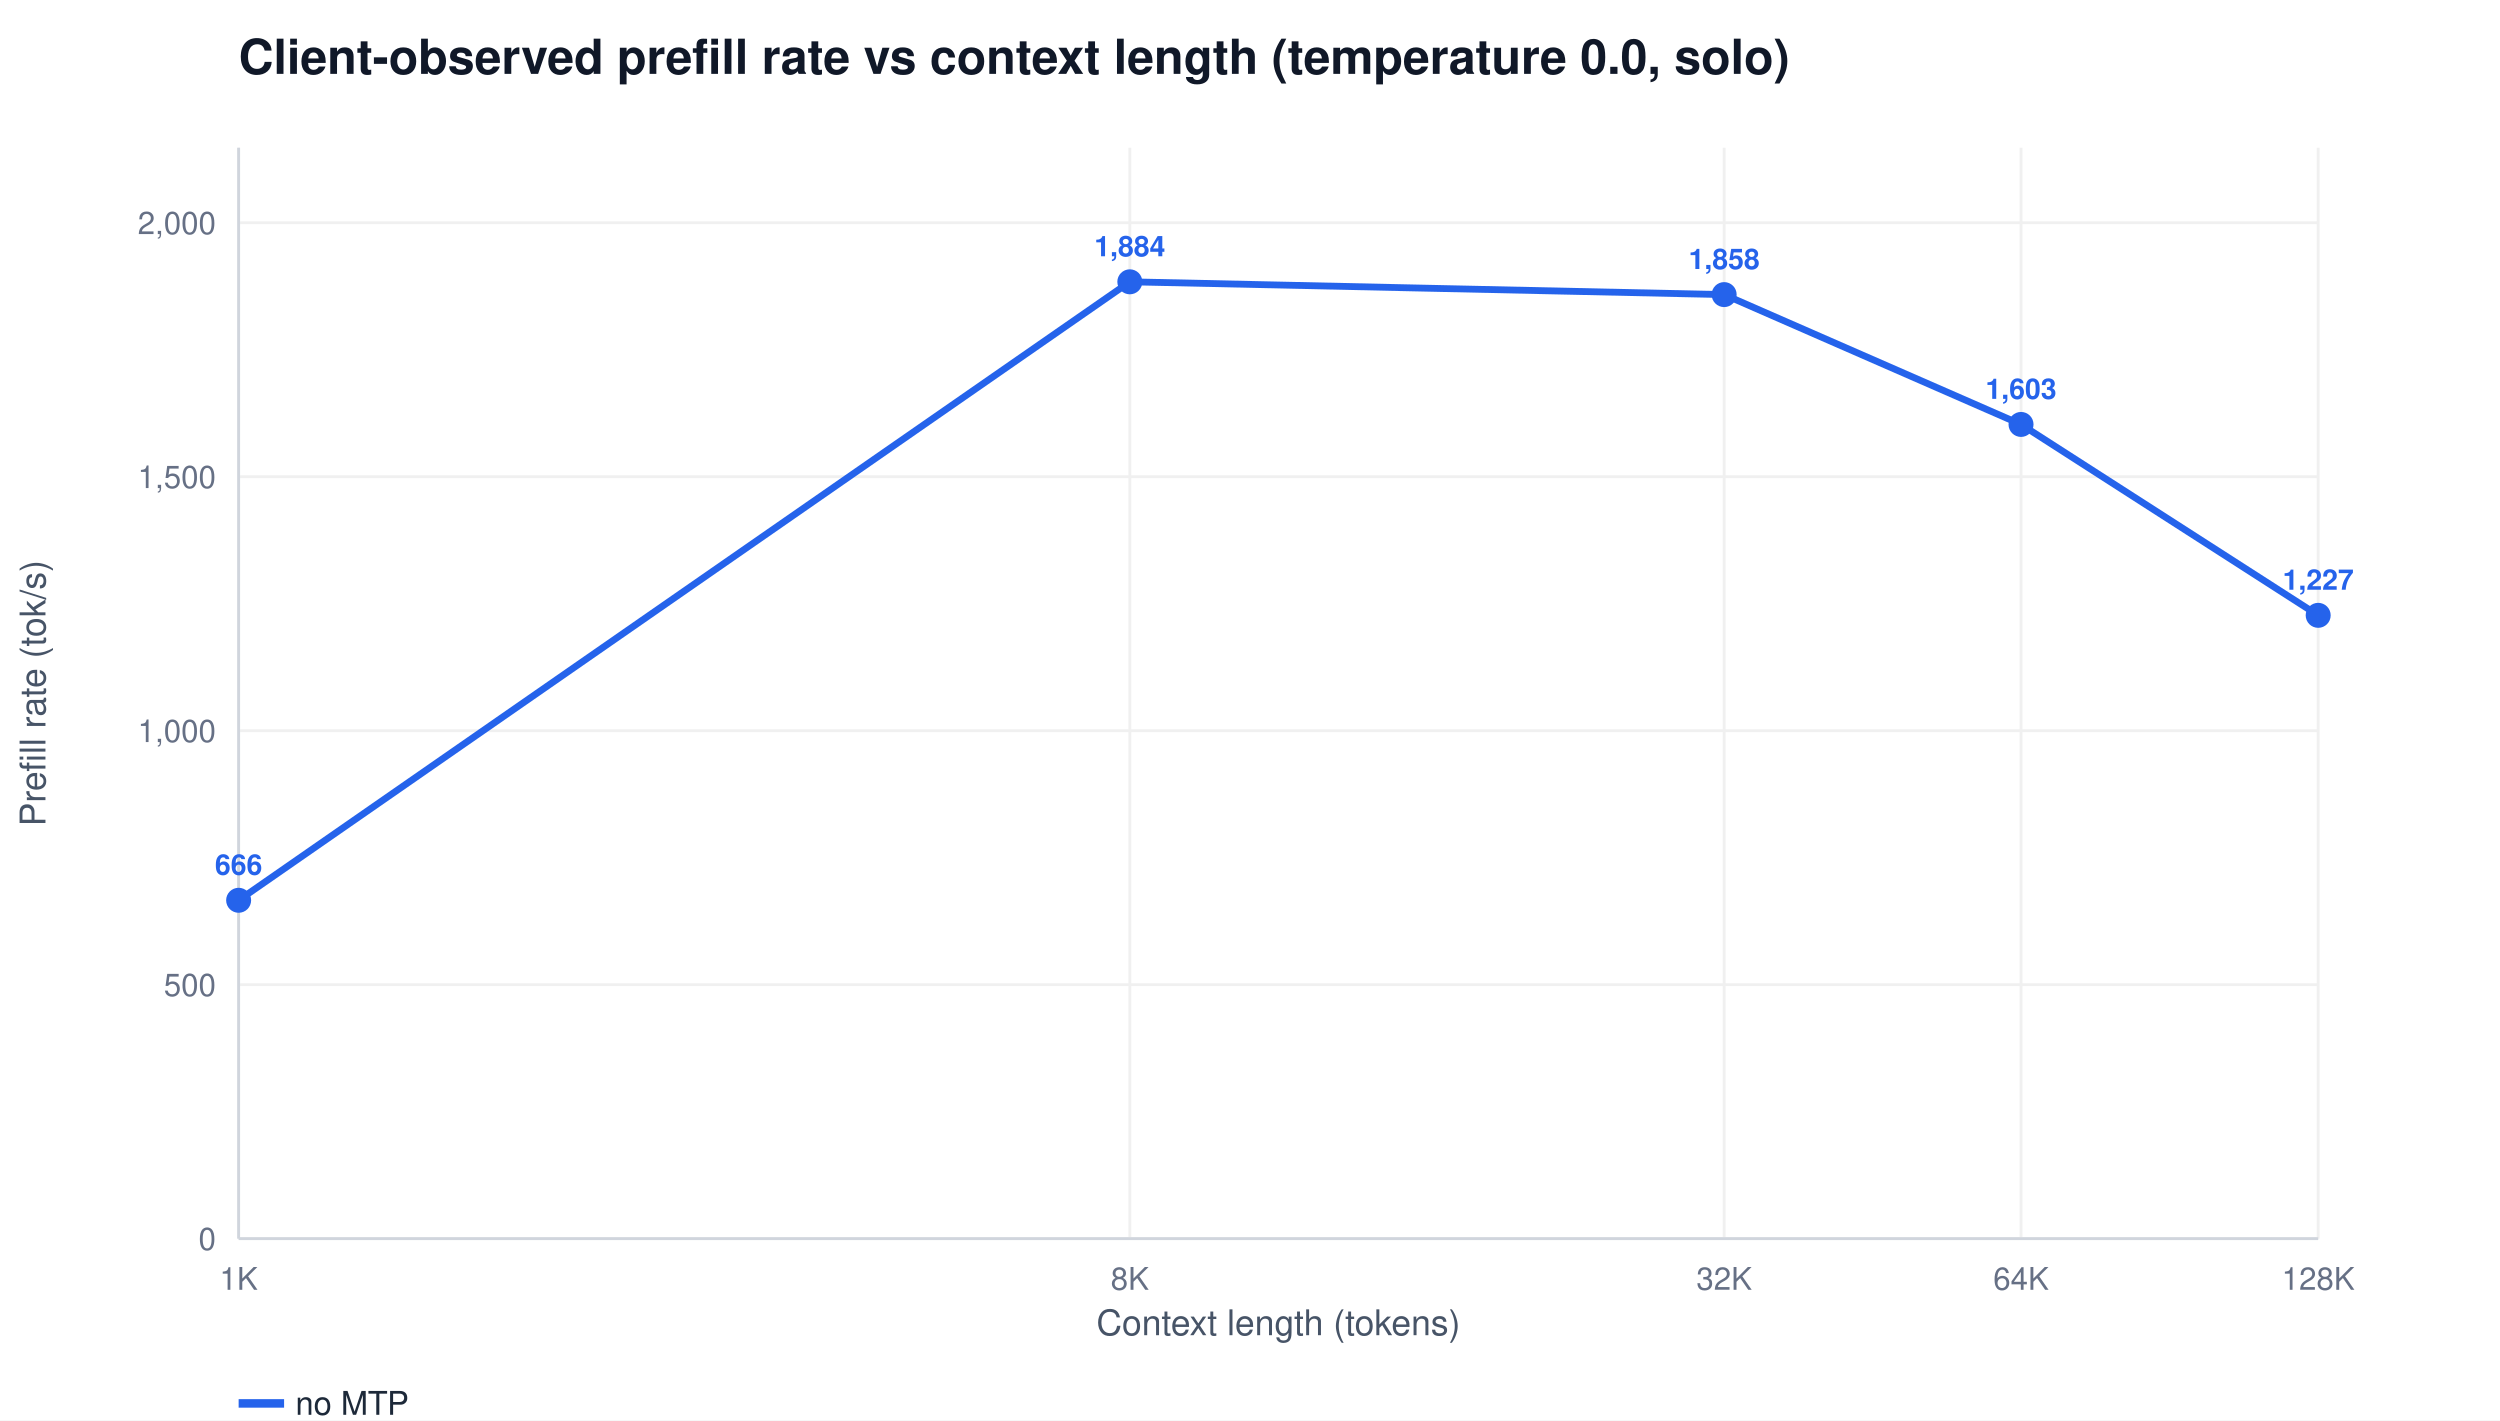
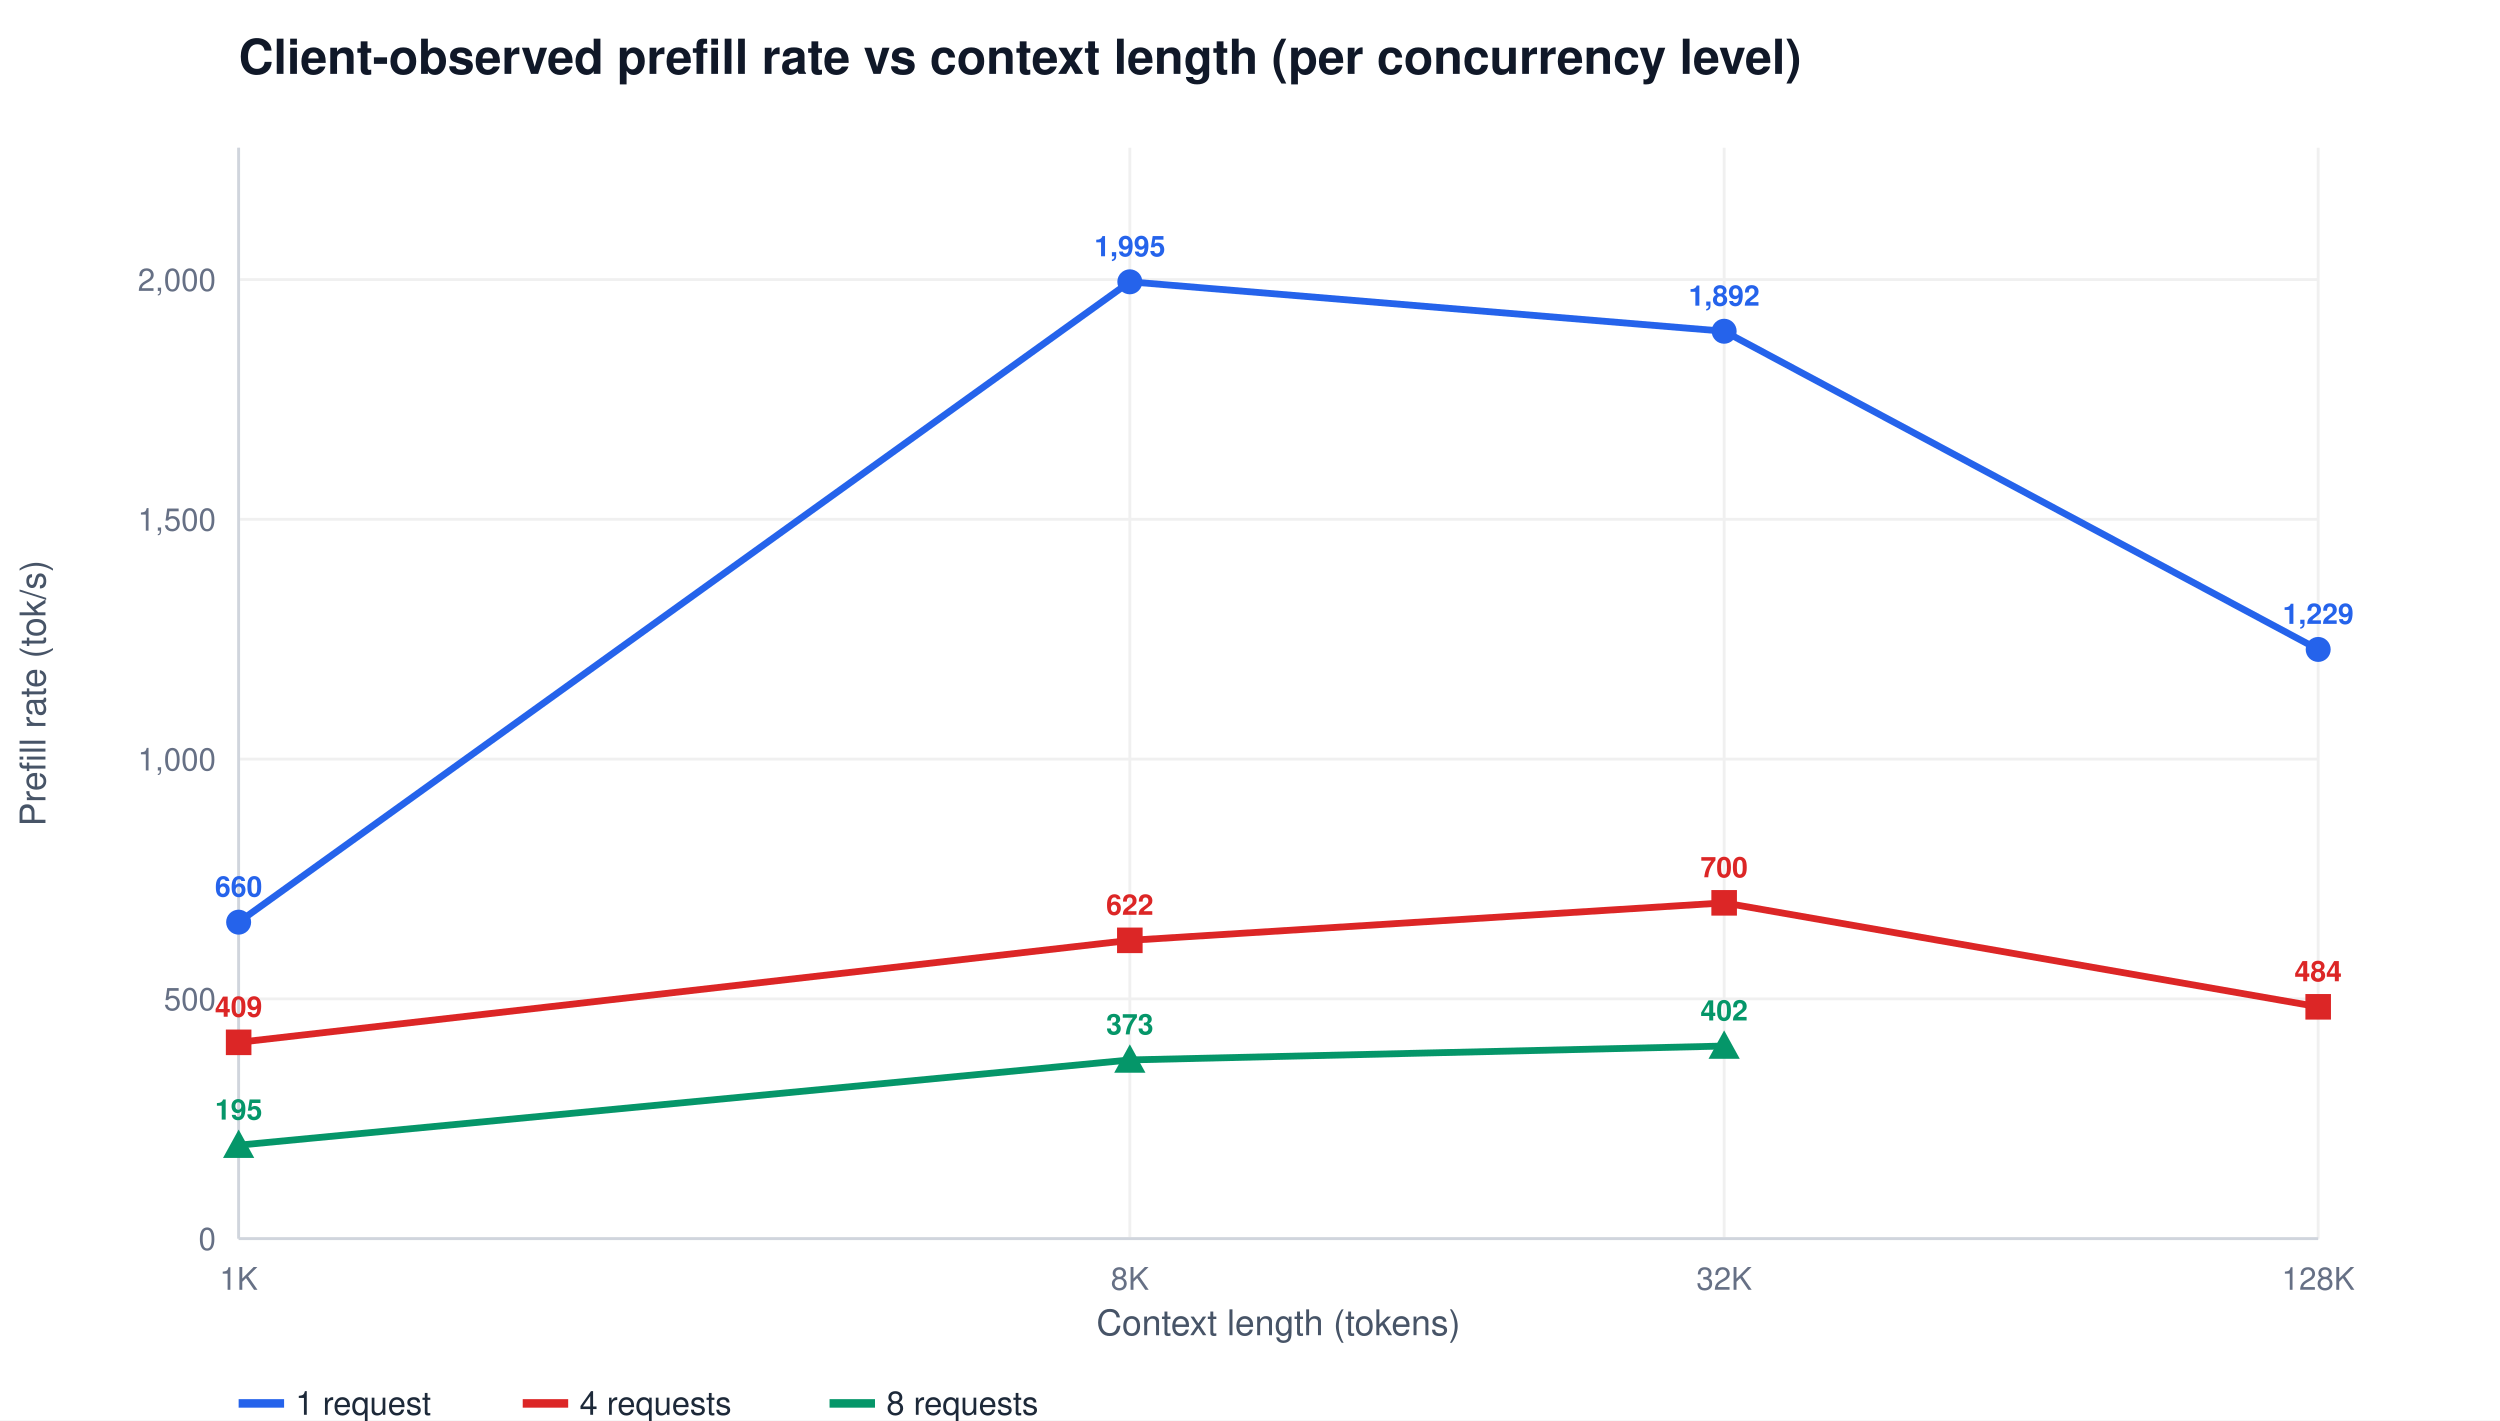
<svg xmlns="http://www.w3.org/2000/svg" width="880" height="500" viewBox="0 0 880 500" font-family="Segoe UI, Helvetica, Arial, sans-serif">
  <rect width="880" height="500" fill="#ffffff" />
-   <text x="84" y="26" font-size="17" font-weight="600" fill="#101828">Client-observed prefill rate vs context length (temperature 0.0, solo)</text>
+   <text x="84" y="26" font-size="17" font-weight="600" fill="#101828">Client-observed prefill rate vs context length (per concurrency level)</text>
  <line x1="84" y1="436.0" x2="816" y2="436.0" stroke="#f0f0f0" stroke-width="1" />
  <text x="76" y="440.0" font-size="11" fill="#667085" text-anchor="end">0</text>
-   <line x1="84" y1="346.6" x2="816" y2="346.6" stroke="#f0f0f0" stroke-width="1" />
-   <text x="76" y="350.6" font-size="11" fill="#667085" text-anchor="end">500</text>
-   <line x1="84" y1="257.2" x2="816" y2="257.2" stroke="#f0f0f0" stroke-width="1" />
-   <text x="76" y="261.2" font-size="11" fill="#667085" text-anchor="end">1,000</text>
-   <line x1="84" y1="167.8" x2="816" y2="167.8" stroke="#f0f0f0" stroke-width="1" />
-   <text x="76" y="171.8" font-size="11" fill="#667085" text-anchor="end">1,500</text>
-   <line x1="84" y1="78.4" x2="816" y2="78.4" stroke="#f0f0f0" stroke-width="1" />
-   <text x="76" y="82.4" font-size="11" fill="#667085" text-anchor="end">2,000</text>
+   <line x1="84" y1="351.6" x2="816" y2="351.6" stroke="#f0f0f0" stroke-width="1" />
+   <text x="76" y="355.6" font-size="11" fill="#667085" text-anchor="end">500</text>
+   <line x1="84" y1="267.2" x2="816" y2="267.2" stroke="#f0f0f0" stroke-width="1" />
+   <text x="76" y="271.2" font-size="11" fill="#667085" text-anchor="end">1,000</text>
+   <line x1="84" y1="182.8" x2="816" y2="182.8" stroke="#f0f0f0" stroke-width="1" />
+   <text x="76" y="186.8" font-size="11" fill="#667085" text-anchor="end">1,500</text>
+   <line x1="84" y1="98.4" x2="816" y2="98.4" stroke="#f0f0f0" stroke-width="1" />
+   <text x="76" y="102.4" font-size="11" fill="#667085" text-anchor="end">2,000</text>
  <line x1="84.0" y1="52" x2="84.0" y2="436" stroke="#f0f0f0" stroke-width="1" />
  <text x="84.0" y="454" font-size="11" fill="#667085" text-anchor="middle">1K</text>
  <line x1="397.7" y1="52" x2="397.7" y2="436" stroke="#f0f0f0" stroke-width="1" />
  <text x="397.7" y="454" font-size="11" fill="#667085" text-anchor="middle">8K</text>
  <line x1="606.9" y1="52" x2="606.9" y2="436" stroke="#f0f0f0" stroke-width="1" />
  <text x="606.9" y="454" font-size="11" fill="#667085" text-anchor="middle">32K</text>
-   <line x1="711.4" y1="52" x2="711.4" y2="436" stroke="#f0f0f0" stroke-width="1" />
-   <text x="711.4" y="454" font-size="11" fill="#667085" text-anchor="middle">64K</text>
  <line x1="816.0" y1="52" x2="816.0" y2="436" stroke="#f0f0f0" stroke-width="1" />
  <text x="816.0" y="454" font-size="11" fill="#667085" text-anchor="middle">128K</text>
  <line x1="84" y1="436" x2="816" y2="436" stroke="#d0d5dd" stroke-width="1" />
  <line x1="84" y1="52" x2="84" y2="436" stroke="#d0d5dd" stroke-width="1" />
-   <polyline points="84.0,316.9 397.7,99.2 606.9,103.7 711.4,149.4 816.0,216.6" fill="none" stroke="#2563eb" stroke-width="2.4" />
-   <circle cx="84.0" cy="316.9" r="4.4" fill="#2563eb" />
+   <polyline points="84.0,324.6 397.7,99.2 606.9,116.6 816.0,228.6" fill="none" stroke="#2563eb" stroke-width="2.4" />
+   <circle cx="84.0" cy="324.6" r="4.4" fill="#2563eb" />
  <circle cx="397.7" cy="99.2" r="4.4" fill="#2563eb" />
-   <circle cx="606.9" cy="103.7" r="4.4" fill="#2563eb" />
-   <circle cx="711.4" cy="149.4" r="4.4" fill="#2563eb" />
-   <circle cx="816.0" cy="216.6" r="4.4" fill="#2563eb" />
-   <text x="84.0" y="307.9" font-size="10" fill="#2563eb" text-anchor="middle" font-weight="600">666</text>
-   <text x="397.7" y="90.2" font-size="10" fill="#2563eb" text-anchor="middle" font-weight="600">1,884</text>
-   <text x="606.9" y="94.7" font-size="10" fill="#2563eb" text-anchor="middle" font-weight="600">1,858</text>
-   <text x="711.4" y="140.4" font-size="10" fill="#2563eb" text-anchor="middle" font-weight="600">1,603</text>
-   <text x="816.0" y="207.6" font-size="10" fill="#2563eb" text-anchor="middle" font-weight="600">1,227</text>
+   <circle cx="606.9" cy="116.6" r="4.4" fill="#2563eb" />
+   <circle cx="816.0" cy="228.6" r="4.4" fill="#2563eb" />
+   <polyline points="84.0,366.9 397.7,331.0 606.9,317.8 816.0,354.4" fill="none" stroke="#dc2626" stroke-width="2.4" />
+   <rect x="79.5" y="362.4" width="9" height="9" fill="#dc2626" />
+   <rect x="393.2" y="326.5" width="9" height="9" fill="#dc2626" />
+   <rect x="602.4" y="313.3" width="9" height="9" fill="#dc2626" />
+   <rect x="811.5" y="349.9" width="9" height="9" fill="#dc2626" />
+   <polyline points="84.0,403.1 397.7,373.1 606.9,368.2" fill="none" stroke="#059669" stroke-width="2.4" />
+   <polygon points="84.0,397.6 78.5,407.6 89.5,407.6" fill="#059669" />
+   <polygon points="397.7,367.6 392.2,377.6 403.2,377.6" fill="#059669" />
+   <polygon points="606.9,362.7 601.4,372.7 612.4,372.7" fill="#059669" />
+   <text x="84.0" y="315.6" font-size="10" fill="#2563eb" text-anchor="middle" font-weight="600">660</text>
+   <text x="84.0" y="357.9" font-size="10" fill="#dc2626" text-anchor="middle" font-weight="600">409</text>
+   <text x="84.0" y="394.1" font-size="10" fill="#059669" text-anchor="middle" font-weight="600">195</text>
+   <text x="397.7" y="90.2" font-size="10" fill="#2563eb" text-anchor="middle" font-weight="600">1,995</text>
+   <text x="397.7" y="322.0" font-size="10" fill="#dc2626" text-anchor="middle" font-weight="600">622</text>
+   <text x="397.7" y="364.1" font-size="10" fill="#059669" text-anchor="middle" font-weight="600">373</text>
+   <text x="606.9" y="107.6" font-size="10" fill="#2563eb" text-anchor="middle" font-weight="600">1,892</text>
+   <text x="606.9" y="308.8" font-size="10" fill="#dc2626" text-anchor="middle" font-weight="600">700</text>
+   <text x="606.9" y="359.2" font-size="10" fill="#059669" text-anchor="middle" font-weight="600">402</text>
+   <text x="816.0" y="219.6" font-size="10" fill="#2563eb" text-anchor="middle" font-weight="600">1,229</text>
+   <text x="816.0" y="345.4" font-size="10" fill="#dc2626" text-anchor="middle" font-weight="600">484</text>
  <line x1="84" y1="494" x2="100" y2="494" stroke="#2563eb" stroke-width="3" />
-   <text x="104" y="498" font-size="11.5" fill="#1d2939">no MTP</text>
+   <text x="104" y="498" font-size="11.5" fill="#1d2939">1 request</text>
+   <line x1="184" y1="494" x2="200" y2="494" stroke="#dc2626" stroke-width="3" />
+   <text x="204" y="498" font-size="11.5" fill="#1d2939">4 requests</text>
+   <line x1="292" y1="494" x2="308" y2="494" stroke="#059669" stroke-width="3" />
+   <text x="312" y="498" font-size="11.5" fill="#1d2939">8 requests</text>
  <text x="450" y="470" font-size="12.5" fill="#475467" text-anchor="middle">Context length (tokens)</text>
  <text x="16" y="244" font-size="12.5" fill="#475467" text-anchor="middle" transform="rotate(-90 16 244)">Prefill rate (tok/s)</text>
</svg>
